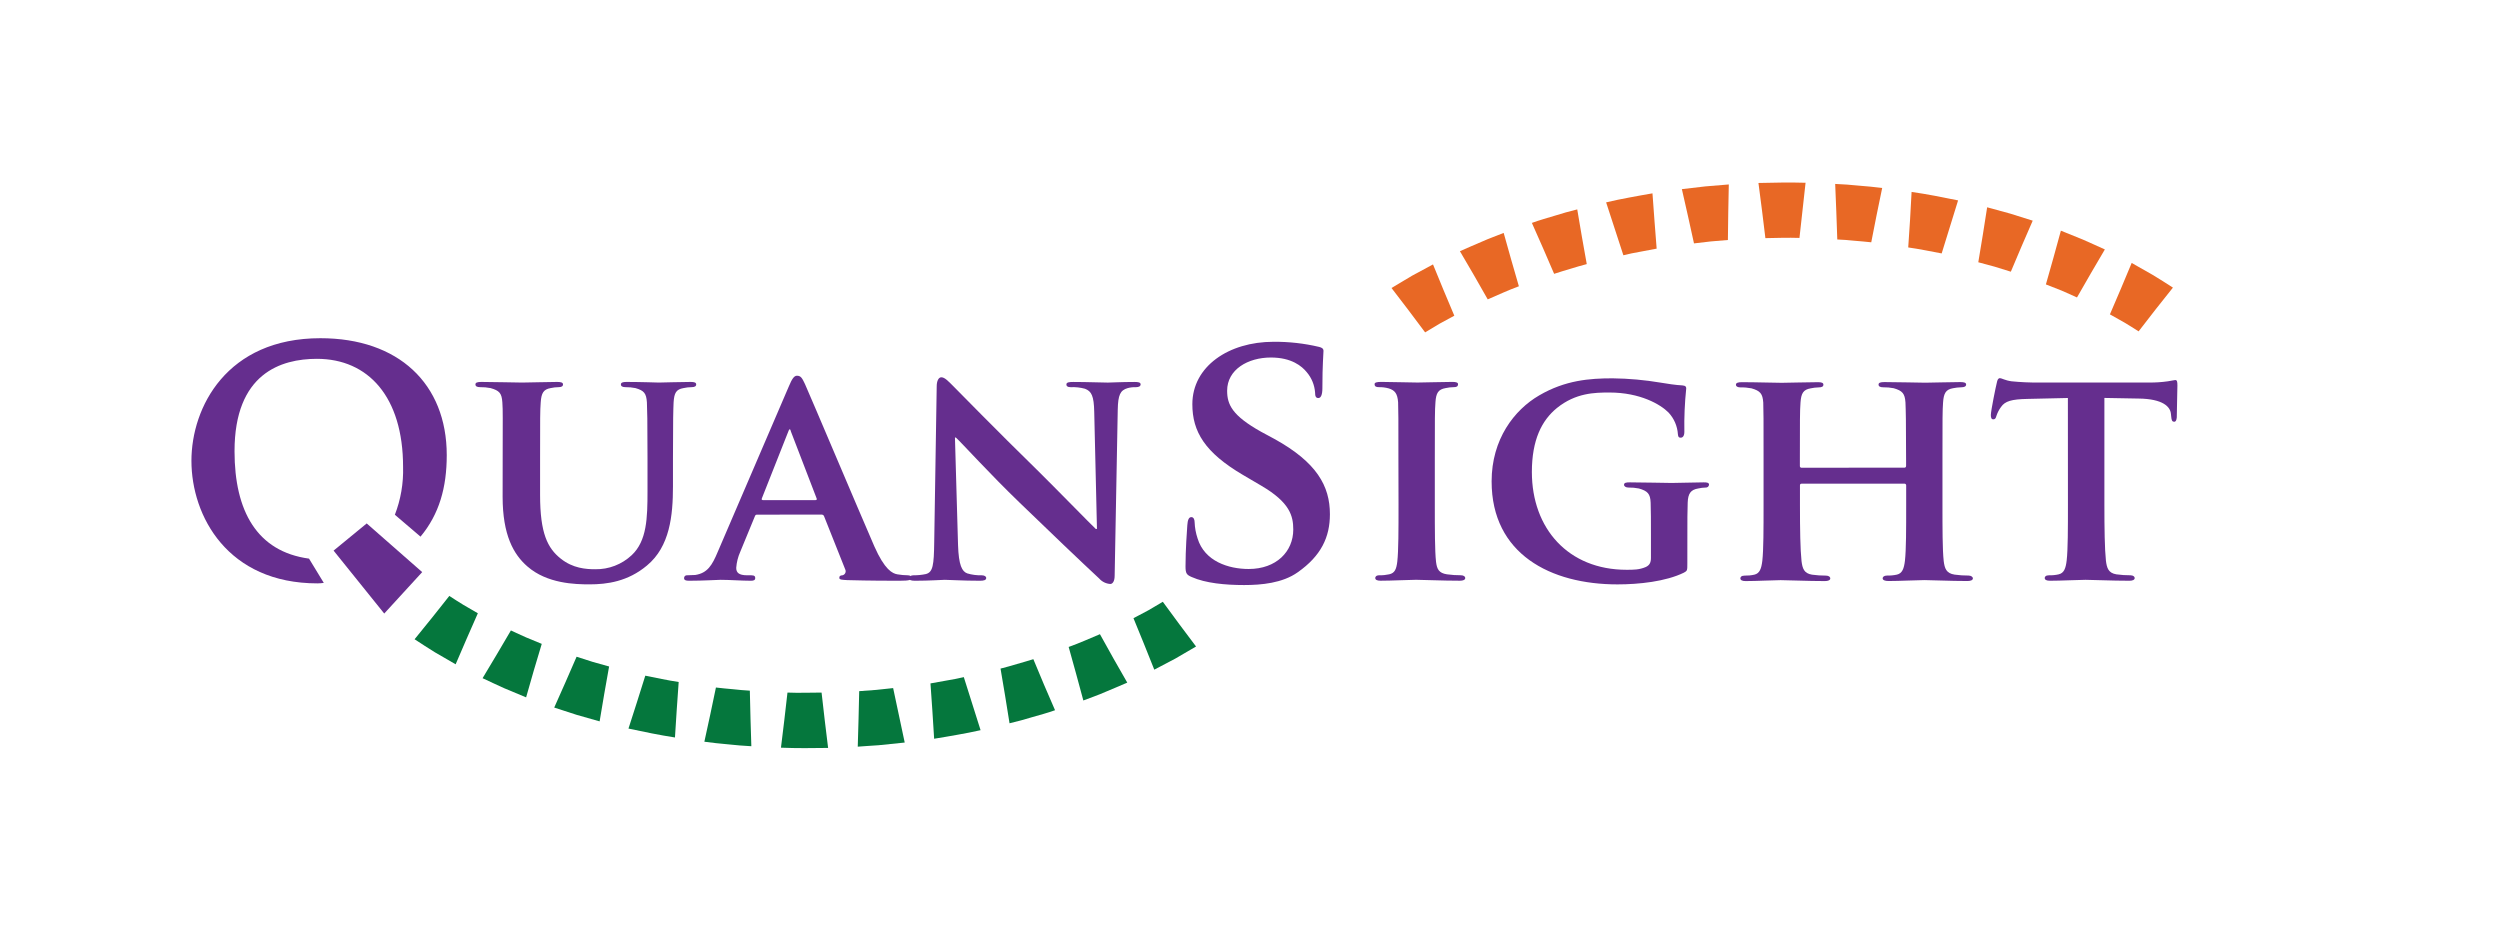
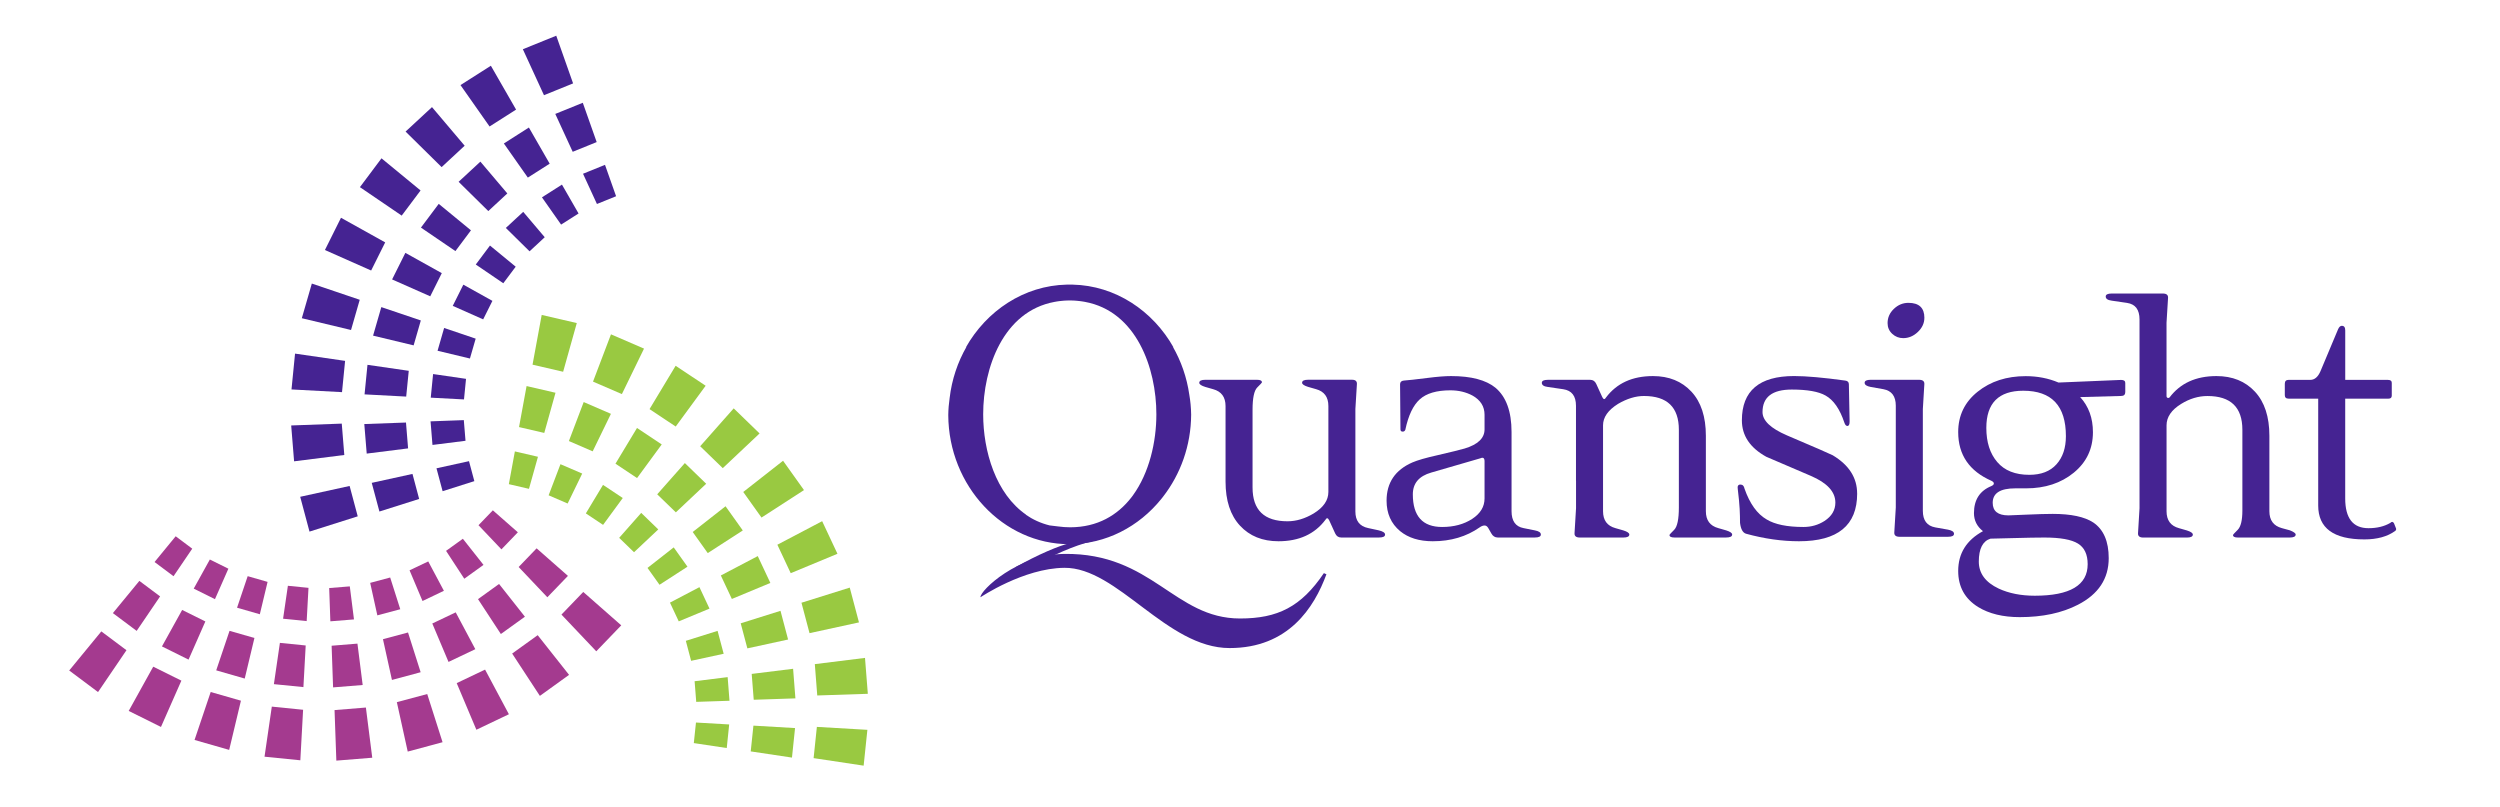
- <svg xmlns="http://www.w3.org/2000/svg" id="Layer_1" data-name="Layer 1" viewBox="0 0 914.16 346.02">
+ <svg xmlns="http://www.w3.org/2000/svg" id="Layer_1" viewBox="59.189 103.282 973.934 314.151">
  <defs>
-     <style>.cls-1{fill:#652e8e;}.cls-2{fill:#05773d;}.cls-3{fill:#e86825;}</style>
+     <style>.cls-1{fill:#452392;}.cls-2{fill:#a43a8f;}.cls-3{fill:#99c941;}</style>
  </defs>
-   <polygon class="cls-1" points="154.38 209.2 140.5 224.35 121.98 201.34 134.09 191.4 154.38 209.2" />
-   <path class="cls-1" d="M113,204.27C94,201.69,85.76,186.93,85.76,165c0-28.47,17-33.79,30.13-33.79,18.75,0,31.5,13.9,31.5,39.51a45,45,0,0,1-3,17.51l9.38,8c6.82-8.2,9.59-17.93,9.59-29.79,0-26.19-17.73-42.77-46.2-42.77C82.9,123.67,70,148.94,70,168.5c0,20.24,13.26,44.82,46.08,44.82a17.31,17.31,0,0,0,2.32-.18Z" />
-   <path class="cls-1" d="M183.81,167.48c0-14.59.11-17.31-.12-20.36-.22-3.4-1.13-4.3-4.3-5.21a18.3,18.3,0,0,0-3.84-.34c-1.13,0-1.7-.33-1.7-1s.68-.91,2.15-.91c5.32,0,12,.23,14.93.23,2.49,0,9.17-.23,12.79-.23,1.47,0,2.15.23,2.15.91s-.57,1-1.59,1a14.28,14.28,0,0,0-2.94.34c-2.6.46-3.39,1.81-3.62,5.21-.23,3-.23,5.77-.23,20.36V181c0,14,2.72,19.45,7.59,23.3,4.41,3.51,9.16,3.85,12.55,3.85A19,19,0,0,0,231,203c5.55-5.21,5.77-13.58,5.77-23.42V167.48c0-14.59-.11-17.31-.22-20.36-.23-3.28-1-4.3-4.19-5.21a17.54,17.54,0,0,0-3.62-.34c-1.13,0-1.7-.33-1.7-1s.68-.91,2-.91c5.09,0,11.76.23,11.88.23,1.13,0,7.8-.23,11.65-.23,1.36,0,2,.23,2,.91s-.57,1-1.7,1a14.2,14.2,0,0,0-2.94.34c-2.72.46-3.4,1.81-3.62,5.21-.12,3-.23,5.77-.23,20.36v10.3c0,10.74-1.13,22.06-9.5,29-7,5.88-14.6,6.9-21,6.9-5.21,0-15.5-.23-22.74-6.56-5.09-4.41-9.05-11.54-9.05-25.46Z" />
-   <path class="cls-1" d="M276.91,188.19c-.57,0-.68.11-.91.67l-5.31,12.9a17.47,17.47,0,0,0-1.48,5.88c0,1.7.91,2.72,4,2.72h1.48c1.24,0,1.47.45,1.47,1,0,.79-.57,1-1.59,1-3.28,0-7.92-.34-11.08-.34-1,0-6.34.34-11.54.34-1.25,0-1.81-.23-1.81-1a1,1,0,0,1,1.13-1c.9,0,2-.11,2.94-.11,4.52-.68,6.22-3.62,8.26-8.49l26-60.52c1.13-2.72,1.92-3.85,2.94-3.85,1.47,0,1.92.9,2.94,3.05,2.38,5.32,19,44.69,25.34,59.29,3.85,8.71,6.68,10,8.49,10.29a23.51,23.51,0,0,0,3.73.34c.91,0,1.36.34,1.36,1s-.57,1-4.3,1c-3.51,0-10.75,0-19.12-.23-1.81-.11-2.94-.11-2.94-.79s.22-.91,1.24-1a1.51,1.51,0,0,0,.91-2.15l-7.7-19.35a.93.93,0,0,0-1-.67Zm21.27-5.32c.45,0,.56-.23.45-.57l-9.39-24.43c-.11-.34-.23-.91-.45-.91s-.46.57-.57.91l-9.62,24.32c-.22.45,0,.68.34.68Z" />
-   <path class="cls-1" d="M350.32,199.27c.23,7.47,1.47,9.73,3.4,10.41a16.73,16.73,0,0,0,5.2.68c1.13,0,1.7.45,1.7,1,0,.79-.91,1-2.26,1-6.45,0-11.09-.34-12.9-.34-.91,0-5.66.34-10.75.34-1.36,0-2.26-.12-2.26-1,0-.57.68-1,1.58-1a20.48,20.48,0,0,0,4.53-.45c2.6-.68,2.94-3.28,3.05-11.66l.91-57c0-1.93.68-3.29,1.69-3.29,1.25,0,2.61,1.48,4.3,3.17,1.25,1.25,16.18,16.52,30.66,30.66,6.79,6.68,20,20.25,21.5,21.61h.45l-1-42.76c-.11-5.89-1-7.58-3.39-8.49a16.6,16.6,0,0,0-5.21-.57c-1.24,0-1.58-.45-1.58-1,0-.79,1-.91,2.49-.91,5.2,0,10.52.23,12.67.23,1.13,0,4.86-.23,9.73-.23,1.36,0,2.26.12,2.26.91,0,.56-.56,1-1.7,1a10.06,10.06,0,0,0-3.05.34c-2.72.8-3.51,2.49-3.62,7.92l-1.13,60.64c0,2.15-.79,3.06-1.59,3.06a5.92,5.92,0,0,1-4.07-2c-6.22-5.77-18.67-17.65-29.07-27.72C362,173.37,351.45,161.71,349.53,160h-.34Z" />
-   <path class="cls-1" d="M435.76,211c-1.86-.8-2.26-1.34-2.26-3.88,0-6.14.53-13.22.66-15.09s.54-2.94,1.47-2.94,1.2,1.07,1.2,1.88a21.07,21.07,0,0,0,1.07,5.87c2.54,8.42,11.35,11.22,18.7,11.22,10.15,0,16.3-6.41,16.3-14.42,0-4.95-1.21-9.89-11.63-16l-6.81-4C440.57,165.45,436,157.83,436,147.81c0-13.88,13.36-22.83,29.65-22.83a69.76,69.76,0,0,1,16.7,1.87c1.07.26,1.6.66,1.6,1.47,0,1.46-.4,4.67-.4,13.62,0,2.4-.54,3.61-1.47,3.61s-1.2-.67-1.2-2a12.88,12.88,0,0,0-3.07-7.48c-1.74-2.13-5.48-5.34-13.09-5.34-8.42,0-16,4.41-16,12.15,0,5.08,1.87,9.09,12.42,15L466,160.5c15.49,8.55,20.3,17.23,20.3,27.52,0,8.41-3.21,15.22-11.75,21.23-5.61,4-13.36,4.68-19.64,4.68C448.05,213.93,440.84,213.26,435.76,211Z" />
-   <path class="cls-1" d="M511.35,167.48c0-14.59,0-17.31-.11-20.36-.23-3.28-1.25-4.41-3.4-5.09a12.66,12.66,0,0,0-3.62-.46c-1,0-1.58-.22-1.58-1.13,0-.56.79-.79,2.38-.79,3.73,0,10.52.23,13.34.23,2.49,0,8.94-.23,12.79-.23,1.24,0,2,.23,2,.79,0,.91-.57,1.13-1.59,1.13a14.2,14.2,0,0,0-2.94.34c-2.72.46-3.51,1.81-3.73,5.21-.23,3-.23,5.77-.23,20.36v17c0,9.28,0,17,.45,21,.34,2.61,1,4.08,4,4.53a36.67,36.67,0,0,0,5.09.34c1.13,0,1.59.57,1.59,1,0,.68-.79,1-1.93,1-6.56,0-13.35-.34-16.06-.34-2.26,0-9,.34-13,.34-1.25,0-1.92-.34-1.92-1,0-.45.34-1,1.58-1A14.52,14.52,0,0,0,508,210c2-.45,2.6-1.81,2.94-4.64.45-4,.45-11.65.45-20.93Z" />
-   <path class="cls-1" d="M617,206c0,2.6,0,2.71-1.24,3.39-6.68,3.28-16.52,4.3-24.33,4.3-24.43,0-46-11.09-46-37.67,0-15.39,8.26-26.14,17.42-31.45,9.51-5.55,18.44-6.23,26.81-6.23a113.41,113.41,0,0,1,17.65,1.59c2,.34,5.55.9,7.92,1,1.13.11,1.36.45,1.36,1.13a130.16,130.16,0,0,0-.68,15.84c0,1.47-.56,2.15-1.36,2.15s-.9-.46-1-1.25a12.85,12.85,0,0,0-3.4-7.92c-2.94-3-10.41-7.35-21.61-7.35-5.43,0-12.33.11-19.23,5.66-5.54,4.52-9.16,11.65-9.16,23.41,0,20.71,13.35,35.75,34.62,35.75,2.6,0,4.64,0,7-1,1.47-.67,1.92-1.69,1.92-3.39v-8.82c0-4.75,0-8.37-.11-11.32-.11-3.28-1.13-4.3-4.3-5.2a17.68,17.68,0,0,0-3.85-.34c-.9,0-1.58-.45-1.58-1,0-.79.79-.9,2.15-.9,5.2,0,12.33.22,15.27.22,3.17,0,8.38-.22,11.66-.22,1.35,0,2,.11,2,.9a1.14,1.14,0,0,1-1.24,1,13.36,13.36,0,0,0-2.72.34c-2.71.45-3.73,1.81-3.84,5.2-.12,2.95-.12,6.79-.12,11.54Z" />
-   <path class="cls-1" d="M696.42,171c.23,0,.57-.11.57-.68v-2c0-14.59-.11-18.1-.23-21.15-.22-3.28-1.13-4.3-4.3-5.21a18.3,18.3,0,0,0-3.84-.34c-1.13,0-1.7-.33-1.7-1s.68-.91,2.15-.91c5.32,0,12.33.23,14.93.23,2.38,0,8.94-.23,12.79-.23,1.47,0,2.15.23,2.15.91s-.68,1-1.81,1a17.38,17.38,0,0,0-3,.34c-2.6.46-3.39,1.81-3.62,5.21-.22,3-.22,5.77-.22,20.36v17c0,8.83,0,16.41.45,20.59.34,2.72.91,4.53,4,5a35.54,35.54,0,0,0,5.09.34c1,0,1.59.57,1.59,1,0,.68-.8,1-2,1-6.45,0-13-.34-15.73-.34-2.26,0-9.27.34-13.12.34-1.36,0-2.15-.34-2.15-1,0-.45.45-1,1.58-1a14.79,14.79,0,0,0,3.62-.34c2-.45,2.61-2.26,2.95-5.09.45-4.07.45-11.43.45-20.25v-7.35a.6.6,0,0,0-.57-.57H658.86c-.34,0-.68.11-.68.57v7.35c0,8.82.12,16.18.57,20.36.34,2.72.9,4.53,3.85,5a36.56,36.56,0,0,0,5.09.34c1.13,0,1.58.57,1.58,1,0,.68-.79,1-2,1-6.44,0-13.34-.34-16.17-.34-2.27,0-8.83.34-12.79.34-1.24,0-1.92-.34-1.92-1,0-.45.34-1,1.58-1a14.46,14.46,0,0,0,3.51-.34c2-.45,2.6-2.26,2.94-5.09.45-4.07.45-11.65.45-20.48v-17c0-14.59,0-17.31-.11-20.36-.22-3.28-1.13-4.3-4.3-5.21a18.75,18.75,0,0,0-4-.34c-1,0-1.69-.33-1.69-1s.79-.91,2.14-.91c5.32,0,11.88.23,14.6.23,2.38,0,9.28-.23,13.24-.23,1.35,0,2,.23,2,.91s-.56,1-1.81,1a15.12,15.12,0,0,0-2.83.34c-2.71.46-3.5,1.81-3.73,5.21-.23,3-.23,6.56-.23,21.15v2a.6.6,0,0,0,.68.68Z" />
-   <path class="cls-1" d="M756.15,145.53l-14.82.34c-5.77.12-8.15.8-9.62,2.94a11.36,11.36,0,0,0-1.7,3.29c-.22.79-.45,1.24-1.13,1.24s-.9-.57-.9-1.58c0-1.59,1.92-10.86,2.15-11.66.22-1.24.56-1.81,1.13-1.81.79,0,1.81.8,4.3,1.14a93.16,93.16,0,0,0,10,.45H785.9a45,45,0,0,0,6.79-.45c1.58-.23,2.37-.46,2.71-.46.68,0,.8.57.8,2,0,2-.23,9.16-.23,11.65-.11,1-.34,1.59-.91,1.59-.79,0-1-.46-1.13-1.93l-.11-1c-.23-2.49-2.83-5.43-11.77-5.54l-12.55-.23v38.92c0,8.83.11,16.41.56,20.59.34,2.72.91,4.53,3.85,5a36.67,36.67,0,0,0,5.09.34c1.13,0,1.58.57,1.58,1,0,.68-.79,1-1.92,1-6.56,0-13.24-.34-16.06-.34-2.27,0-9.06.34-13,.34-1.24,0-1.92-.34-1.92-1,0-.45.34-1,1.59-1a13.77,13.77,0,0,0,3.5-.34c2-.45,2.61-2.26,2.94-5.09.46-4.07.46-11.65.46-20.48Z" />
-   <g id="bottom">
-     <path class="cls-2" d="M166.61,242.91,159,238.5c-2.51-1.51-4.93-3.17-7.4-4.75q6.44-7.86,12.7-15.84c1.72,1.09,3.39,2.24,5.15,3.27l5.28,3.07C172,230.43,169.26,236.68,166.61,242.91Z" />
-     <path class="cls-2" d="M192.38,255l-8-3.34c-2.66-1.18-5.28-2.45-7.92-3.67q5.25-8.7,10.36-17.46c1.87.85,3.71,1.75,5.59,2.56l5.69,2.35Q195.14,245.15,192.38,255Z" />
-     <path class="cls-2" d="M219.26,263.78l-8.34-2.37-8.26-2.68q4.16-9.27,8.18-18.59l5.89,1.89c2,.59,4,1.12,6,1.68Q220.91,253.73,219.26,263.78Z" />
-     <path class="cls-2" d="M246.81,269.67c-5.69-.88-11.34-2.05-17-3.26q3.13-9.63,6.15-19.34c4.07.79,8.11,1.71,12.21,2.31Q247.43,259.52,246.81,269.67Z" />
-     <path class="cls-2" d="M274.74,272.87c-1.44-.1-2.87-.17-4.3-.29l-4.3-.41c-2.86-.28-5.73-.53-8.58-.95q2.19-9.9,4.23-19.82c2.06.28,4.13.41,6.2.62s4.13.44,6.2.53Q274.4,262.71,274.74,272.87Z" />
-     <path class="cls-2" d="M302.81,273.49c-5.75.08-11.49.15-17.24-.09q1.26-10.06,2.38-20.15c4.15.18,8.31,0,12.47,0Q301.55,263.42,302.81,273.49Z" />
-     <path class="cls-2" d="M330.82,271.52l-8.57.89-8.6.62q.32-10.15.53-20.3l6.22-.46,6.19-.66Q328.65,261.57,330.82,271.52Z" />
-     <path class="cls-2" d="M358.56,267c-2.82.6-5.63,1.22-8.47,1.68s-5.66,1.05-8.51,1.45c-.4-6.75-.85-13.48-1.34-20.23l6.13-1.1,3.06-.55,3-.65Q355.45,257.26,358.56,267Z" />
-     <path class="cls-2" d="M385.79,259.7c-2.73,1-5.52,1.7-8.29,2.52l-4.16,1.2-4.19,1.06q-1.57-10-3.29-20c2-.48,4-1.09,6-1.67s4-1.14,6-1.77Q381.7,250.39,385.79,259.7Z" />
-     <path class="cls-2" d="M412.2,249.61c-2.65,1.17-5.34,2.27-8,3.4l-2,.84-2,.77-4.06,1.52q-2.62-9.81-5.37-19.57c3.89-1.39,7.64-3.07,11.44-4.67C405.46,237.83,408.82,243.76,412.2,249.61Z" />
-     <path class="cls-2" d="M437.35,236.4l-7.55,4.41-7.72,4.06q-3.74-9.45-7.61-18.82l5.44-2.88,5.29-3.12Q431.19,228.27,437.35,236.4Z" />
-   </g>
-   <g id="top">
-     <path class="cls-3" d="M779.48,96.15l7.63,4.34c2.52,1.48,5,3.12,7.45,4.68q-6.36,7.92-12.55,16c-1.73-1.07-3.41-2.21-5.17-3.22l-5.32-3C774.23,108.68,776.89,102.41,779.48,96.15Z" />
-     <path class="cls-3" d="M753.59,84.35l8.08,3.27c2.67,1.15,5.31,2.4,8,3.59q-5.18,8.75-10.19,17.56c-1.88-.83-3.73-1.71-5.62-2.51L748.11,104Q750.93,94.19,753.59,84.35Z" />
-     <path class="cls-3" d="M726.63,75.8,735,78.09l8.29,2.6q-4.08,9.3-8,18.66l-5.9-1.83c-2-.57-4-1.08-6-1.62Q725.09,85.86,726.63,75.8Z" />
-     <path class="cls-3" d="M699,70.18c5.7.82,11.36,1.94,17,3.1q-3,9.66-6,19.39c-4.08-.75-8.12-1.62-12.23-2.19Q698.5,80.34,699,70.18Z" />
-     <path class="cls-3" d="M671.06,67.26c1.44.08,2.87.13,4.31.24l4.3.38c2.86.24,5.73.47,8.58.85q-2.09,9.93-4,19.87c-2.06-.26-4.14-.37-6.2-.57s-4.14-.4-6.22-.46Q671.5,77.41,671.06,67.26Z" />
-     <path class="cls-3" d="M643,66.91c5.74-.13,11.49-.26,17.23-.08Q659.08,76.91,658,87c-4.15-.14-8.31,0-12.46.08Q644.35,77,643,66.91Z" />
-     <path class="cls-3" d="M615,69.16l8.57-1,8.59-.71q-.23,10.16-.33,20.31l-6.21.52-6.19.72Q617.28,79.08,615,69.16Z" />
-     <path class="cls-3" d="M587.3,74c2.81-.63,5.62-1.29,8.45-1.77s5.66-1.1,8.5-1.53c.47,6.75,1,13.46,1.53,20.22l-6.11,1.15-3.06.58-3,.69Q590.5,83.65,587.3,74Z" />
-     <path class="cls-3" d="M560.15,81.51c2.72-1,5.5-1.76,8.26-2.6l4.14-1.24,4.19-1.1q1.66,10,3.48,20c-2,.5-4,1.13-6,1.73s-4,1.18-5.93,1.83Q564.31,90.79,560.15,81.51Z" />
-     <path class="cls-3" d="M533.84,91.86c2.64-1.2,5.31-2.32,8-3.48l2-.86,2-.79,4-1.56q2.71,9.78,5.56,19.51c-3.87,1.43-7.61,3.15-11.39,4.79C540.69,103.57,537.28,97.68,533.84,91.86Z" />
-     <path class="cls-3" d="M508.82,105.31l7.5-4.48L524,96.69q3.82,9.42,7.79,18.75l-5.41,2.94-5.26,3.16Q515.06,113.38,508.82,105.31Z" />
+   <path class="cls-1" d="M511.67,297.57c.21-.26,.43-.53,.63-.8,6.76-8.71,10.87-19.86,10.93-31.96-.04-2.75-.29-5.32-.72-7.74-.96-6.79-3.21-13.14-6.45-18.78,.12,.14,.24,.29,.36,.43-8.1-14.41-22.71-24.19-39.39-24.56-.08,0-.16,0-.24,0-.25,0-.5-.01-.75-.01-.04,0-.09,0-.13,0-.04,0-.09,0-.13,0-.25,0-.5,0-.75,.01-.08,0-.16,0-.24,0-16.67,.37-31.28,10.16-39.39,24.56,.12-.15,.24-.29,.36-.43-3.46,5.99-5.77,12.8-6.62,20.08-.31,2.09-.5,4.3-.53,6.63,.14,27.62,21.33,50.28,47.17,50.28,14.27,0,27.13-6.86,35.8-17.6,.03-.03,.05-.07,.08-.1Zm-40.94-76.81c.22-.03,.44-.07,.66-.1,.23-.03,.47-.06,.7-.09,.39-.05,.79-.08,1.19-.12,.2-.02,.4-.03,.6-.05,.25-.02,.5-.03,.76-.04,.27-.01,.53-.02,.8-.02,.16,0,.33,0,.49,0,.16,0,.33,0,.49,0,.27,0,.53,.01,.8,.02,.25,.01,.51,.02,.76,.04,.2,.01,.4,.03,.6,.05,.4,.03,.8,.07,1.19,.12,.23,.03,.47,.06,.7,.09,.22,.03,.44,.06,.66,.1,.25,.04,.5,.09,.75,.13,20.01,3.7,27.8,25.76,27.8,43.8,0,10.71-2.74,22.75-9.13,31.57,0,0-.01,.02-.02,.03-.19,.26-.38,.51-.58,.77-5.39,6.93-13.18,11.63-23.86,11.64-1.59,0-3.18-.12-4.75-.34-1.09-.1-2.17-.23-3.24-.39-3.5-.86-6.6-2.31-9.33-4.2,.08,.03,.16,.06,.24,.08-11.93-8.2-16.8-24.88-16.8-39.16,0-18.05,7.79-40.1,27.8-43.8,.25-.05,.5-.09,.75-.13Z" />
+   <path class="cls-1" d="M598.78,311.51c0,.78-.78,1.17-2.34,1.17h-14.77c-1.07,0-1.85-.54-2.34-1.61l-2.34-5.12c-.49-.97-.98-1.02-1.46-.15-4.19,5.56-10.29,8.34-18.28,8.34-6.24,0-11.24-2.02-14.99-6.07-3.75-4.04-5.63-9.77-5.63-17.19v-29.4c0-3.51-1.61-5.7-4.83-6.58l-3.07-.88c-1.56-.49-2.34-1.02-2.34-1.61,0-.78,.78-1.17,2.34-1.17h20.18c1.27,0,1.9,.34,1.9,1.02,0,.1-.61,.76-1.83,1.97-1.22,1.22-1.83,4.12-1.83,8.7v30.27c0,8.78,4.53,13.16,13.6,13.16,3.41,0,6.82-1.02,10.24-3.07,3.8-2.34,5.7-5.12,5.7-8.34v-33.49c0-3.51-1.61-5.7-4.83-6.58l-3.07-.88c-1.56-.49-2.34-1.02-2.34-1.61,0-.78,.78-1.17,2.34-1.17h17.11c1.36,0,2,.59,1.9,1.76l-.59,9.65v39.93c0,3.61,1.66,5.75,4.97,6.44l4.09,.88c1.66,.39,2.49,.93,2.49,1.61Z" />
+   <path class="cls-1" d="M659.47,311.51c0,.78-.78,1.17-2.34,1.17h-14.48c-1.07,0-1.9-.54-2.49-1.61l-1.17-2.05c-.39-.68-.88-1.02-1.46-1.02s-1.22,.24-1.9,.73c-5.17,3.61-11.26,5.41-18.28,5.41-5.27,0-9.51-1.32-12.72-3.95-3.51-2.92-5.27-6.87-5.27-11.85,0-7.02,3.36-11.99,10.09-14.92,2.05-.88,5.27-1.8,9.65-2.78,5.46-1.27,9.02-2.14,10.68-2.63,5.17-1.56,7.75-4.04,7.75-7.46v-5.7c0-3.22-1.56-5.7-4.68-7.46-2.54-1.36-5.41-2.05-8.63-2.05-5.36,0-9.34,1.17-11.92,3.51-2.59,2.34-4.46,6.29-5.63,11.85-.2,.49-.54,.73-1.02,.73-.58,0-.88-.29-.88-.88l-.15-17.55c0-.88,.49-1.36,1.46-1.46,1.56-.1,4.63-.44,9.21-1.02,3.8-.49,6.87-.73,9.21-.73,7.8,0,13.55,1.51,17.26,4.53,4.19,3.51,6.29,9.26,6.29,17.26v30.86c0,3.8,1.56,6,4.68,6.58l4.39,.88c1.56,.29,2.34,.83,2.34,1.61Zm-21.94-14.04v-14.48c0-1.27-.54-1.66-1.61-1.17l-19.16,5.56c-4.78,1.37-7.17,4.19-7.17,8.48,0,8.48,3.8,12.72,11.41,12.72,4.58,0,8.48-1.05,11.7-3.14,3.22-2.1,4.83-4.75,4.83-7.97Z" />
+   <path class="cls-1" d="M782.69,295.57c0,12.38-7.56,18.57-22.67,18.57-6.63,0-13.51-.98-20.62-2.93-1.27-.39-2.05-1.8-2.34-4.24,0-1.76-.05-3.58-.15-5.48-.1-1.9-.34-4.46-.73-7.68-.2-1.17,.15-1.76,1.02-1.76s1.41,.54,1.61,1.61c2.05,5.85,4.92,9.85,8.63,11.99,3.22,1.95,7.99,2.93,14.33,2.93,3.02,0,5.75-.78,8.19-2.34,2.83-1.85,4.24-4.24,4.24-7.17,0-4.19-3.17-7.65-9.51-10.38-5.75-2.44-11.55-4.92-17.4-7.46-6.34-3.51-9.51-8.24-9.51-14.19,0-11.5,6.78-17.26,20.33-17.26,4.78,0,11.41,.59,19.89,1.76,.97,.1,1.46,.59,1.46,1.46l.29,14.48c0,1.17-.29,1.75-.88,1.75-.49,0-.88-.44-1.17-1.32-1.76-5.27-4.19-8.78-7.31-10.53-2.73-1.56-7.12-2.34-13.16-2.34-7.61,0-11.41,2.93-11.41,8.78,0,3.32,3.17,6.34,9.51,9.07,11.21,4.78,17.16,7.36,17.84,7.75,6.34,3.8,9.51,8.77,9.51,14.92Z" />
+   <path class="cls-1" d="M818.08,309.62l-4.97-.88c-3.22-.59-4.83-2.73-4.83-6.44v-16.02h0s0-23.63,0-23.63l.58-9.65c.1-1.17-.58-1.76-2.05-1.76h-18.87c-1.56,0-2.34,.39-2.34,1.17s.78,1.32,2.34,1.61l4.97,.88c3.22,.59,4.83,2.73,4.83,6.44v14.6h0s0,25.05,0,25.05l-.58,9.65c-.1,1.17,.58,1.76,2.05,1.76h18.87c1.56,0,2.34-.39,2.34-1.17s-.78-1.32-2.34-1.61Z" />
+   <path class="cls-1" d="M731.65,309.9l-3.07-.88c-3.22-.88-4.83-3.07-4.83-6.58v-29.4c0-7.41-1.88-13.14-5.63-17.18-3.76-4.04-8.75-6.07-14.99-6.07-8,0-14.09,2.78-18.28,8.34-.49,.88-.98,.83-1.46-.15l-2.34-5.12c-.49-1.07-1.27-1.61-2.34-1.61h-16.53c-1.56,0-2.34,.39-2.34,1.17,0,.88,.78,1.42,2.34,1.61l6,.88c3.31,.49,4.97,2.63,4.97,6.44v29.16s.01,.04,.02,.05v10.72l-.58,9.65c-.1,1.17,.58,1.76,2.05,1.76h16.95c1.56,0,2.34-.39,2.34-1.17,0-.59-.78-1.12-2.34-1.61l-3.07-.88c-3.22-.88-4.83-3.07-4.83-6.58v-33.49c0-3.12,1.95-5.9,5.85-8.34,3.51-2.05,6.87-3.07,10.09-3.07,9.07,0,13.6,4.39,13.6,13.16v30.28c0,4.58-.61,7.48-1.83,8.7-1.22,1.22-1.83,1.88-1.83,1.97,0,.68,.63,1.02,1.9,1.02h20.18c1.56,0,2.34-.39,2.34-1.17,0-.59-.78-1.12-2.34-1.61Z" />
+   <path class="cls-1" d="M808.87,227.12c0,2.05-.85,3.88-2.53,5.48-1.69,1.61-3.59,2.41-5.72,2.41-1.64,0-3.06-.56-4.27-1.68-1.21-1.12-1.81-2.51-1.81-4.17,0-2.14,.82-4,2.46-5.56,1.64-1.56,3.52-2.34,5.65-2.34,4.15,0,6.23,1.95,6.23,5.85Z" />
+   <path class="cls-1" d="M887.12,256.08c0,.98-.54,1.46-1.61,1.46l-15.94,.44c3.31,3.62,4.97,8.17,4.97,13.66,0,6.46-2.49,11.72-7.46,15.79-4.97,4.06-11.17,6.1-18.57,6.1h-4.24c-5.85,0-8.78,1.88-8.78,5.63,0,3.27,2.05,4.9,6.14,4.9,.58,0,2.97-.1,7.17-.29,4.19-.19,7.55-.29,10.09-.29,7.12,0,12.38,1.12,15.8,3.36,4,2.73,6,7.36,6,13.89,0,7.99-4,14.04-11.99,18.14-6.24,3.22-13.8,4.83-22.67,4.83-6.53,0-11.94-1.32-16.23-3.95-5.17-3.22-7.75-7.9-7.75-14.04,0-6.83,3.22-11.99,9.65-15.5-2.34-1.85-3.51-4.19-3.51-7.02,0-5.17,2.24-8.68,6.73-10.53,.68-.29,1.02-.63,1.02-1.02s-.3-.73-.89-1.02c-8.67-3.8-13-10.14-13-19.01,0-6.44,2.52-11.68,7.57-15.72,5.04-4.04,11.29-6.07,18.73-6.07,4.6,0,8.86,.83,12.78,2.49l24.39-1.02c1.08,0,1.62,.39,1.62,1.17v3.66Zm-14.63,66.99c0-3.8-1.27-6.49-3.8-8.04-2.54-1.56-6.87-2.34-13.02-2.34-2.83,0-6.9,.07-12.21,.22-5.32,.15-8.26,.22-8.85,.22-3.02,.97-4.53,3.95-4.53,8.92,0,4.58,2.58,8.09,7.75,10.53,4,1.85,8.68,2.78,14.04,2.78,13.75,0,20.62-4.1,20.62-12.28Zm-8.48-49.87c0-11.8-5.53-17.7-16.6-17.7-9.6,0-14.4,4.83-14.4,14.48,0,5.56,1.42,10,4.26,13.31,2.84,3.32,7,4.97,12.49,4.97,4.6,0,8.13-1.36,10.58-4.1,2.45-2.73,3.67-6.38,3.67-10.97Z" />
+   <path class="cls-1" d="M951.33,309.9l-3.22-.88c-3.22-.88-4.83-3.07-4.83-6.58v-29.4c0-7.41-1.88-13.14-5.63-17.18-3.75-4.04-8.75-6.07-14.99-6.07-8,0-14.09,2.78-18.28,8.34-.2,.2-.44,.24-.73,.15-.29-.1-.44-.34-.44-.73v-28.52l.59-9.65c.1-1.17-.59-1.75-2.05-1.75h-19.89c-1.56,0-2.34,.39-2.34,1.17,0,.88,.78,1.41,2.34,1.61l6,.88c3.22,.49,4.83,2.63,4.83,6.44v67.74h0v5.82l-.58,9.65c-.1,1.17,.58,1.76,2.05,1.76h16.96c1.56,0,2.34-.39,2.34-1.17,0-.59-.78-1.12-2.34-1.61l-3.07-.88c-3.22-.88-4.83-3.07-4.83-6.58v-33.49c0-3.22,1.9-6,5.7-8.34,3.31-2.05,6.73-3.07,10.24-3.07,9.07,0,13.6,4.39,13.6,13.16v31.45c0,3.8-.61,6.31-1.83,7.53-1.22,1.22-1.83,1.88-1.83,1.97,0,.68,.63,1.02,1.9,1.02h20.18c1.56,0,2.34-.39,2.34-1.17,0-.49-.73-1.02-2.19-1.61Z" />
+   <path class="cls-1" d="M992.57,308.98c.19,.48,.1,.86-.29,1.15-3.02,2.19-7.02,3.29-11.99,3.29-11.99,0-17.99-4.4-17.99-13.2v-41.64h-11.55c-.98,0-1.46-.46-1.46-1.37v-4.42c0-1.02,.49-1.52,1.46-1.52h8.48c1.66,0,2.97-1.12,3.95-3.36l6.87-16.38c.39-.88,.88-1.32,1.46-1.32,.88,0,1.32,.59,1.32,1.76v19.31h16.67c.97,0,1.46,.39,1.46,1.17v4.97c0,.78-.44,1.17-1.32,1.17h-16.82v38.86c0,7.73,3.02,11.6,9.07,11.6,3.31,0,6.14-.68,8.48-2.05,.59-.59,1.07-.54,1.46,.14l.73,1.86Z" />
+   <path class="cls-1" d="M476.04,314.87c-4.03,.87-12.77,4.56-21.37,9.46h5.9c8.58-4.69,17.15-8.58,24.05-10.18,.96-.22,1.95-.5,2.78-.8l-11.36,1.51Z" />
+   <path class="cls-1" d="M441.15,335.96s16.77-11.32,32.67-11.47c20.7-.22,39.84,31.26,64.38,31.26,22.91,0,32.95-15.75,37.73-28.74l-.99-.45c-8.9,13.18-18.04,17.67-32.68,17.67-25.61,0-34.2-25.54-68.39-25.16-18.13,.18-32.89,14.25-32.72,16.88" />
+   <g>
+     <g>
+       <polygon class="cls-1" points="185.77 200.68 192.03 188.12 209.25 197.71 203.78 208.67 185.77 200.68" />
+       <polygon class="cls-1" points="199.4 176.19 207.81 164.96 223.03 177.48 215.68 187.28 199.4 176.19" />
+       <polygon class="cls-1" points="217.19 154.54 227.48 145.01 240.21 160.05 231.23 168.38 217.19 154.54" />
+       <polygon class="cls-1" points="238.58 136.43 250.42 128.89 260.24 145.98 249.91 152.56 238.58 136.43" />
+       <polygon class="cls-1" points="275.51 147.66 286.23 143.32 291.64 158.63 282.3 162.42 275.51 147.66" />
+       <polygon class="cls-1" points="255.48 159.18 265.23 152.96 273.33 167.05 264.82 172.47 255.48 159.18" />
+       <polygon class="cls-1" points="207 302.56 204.01 291.39 219.88 287.91 222.48 297.66 207 302.56" />
+       <polygon class="cls-1" points="202.05 279.99 201.11 268.48 217.35 267.89 218.17 277.96 202.05 279.99" />
+       <polygon class="cls-1" points="201.21 256.92 202.35 245.41 218.43 247.74 217.43 257.78 201.21 256.92" />
+       <polygon class="cls-1" points="204.53 234.04 207.74 222.92 223.13 228.12 220.33 237.83 204.53 234.04" />
+       <polygon class="cls-1" points="211.94 212.14 217.11 201.79 231.3 209.69 226.8 218.72 211.94 212.14" />
+       <polygon class="cls-1" points="286.32 170.97 294.88 167.5 299.2 179.73 291.74 182.75 286.32 170.97" />
+       <polygon class="cls-1" points="237.85 174.11 246.33 166.25 256.83 178.64 249.42 185.51 237.85 174.11" />
+       <polygon class="cls-1" points="271.11 140.37 262.88 122.46 275.89 117.19 282.45 135.77 271.11 140.37" />
+       <polygon class="cls-1" points="270.32 180.16 278.11 175.2 284.58 186.45 277.78 190.78 270.32 180.16" />
+       <polygon class="cls-1" points="256.25 192.08 263.02 185.81 271.4 195.7 265.49 201.19 256.25 192.08" />
+       <polygon class="cls-1" points="223.18 191.95 230.11 182.7 242.66 193.01 236.61 201.1 223.18 191.95" />
+       <polygon class="cls-1" points="244.54 206.33 250.07 198.94 260.09 207.18 255.26 213.63 244.54 206.33" />
+       <polygon class="cls-1" points="235.57 222.44 239.69 214.18 251.02 220.49 247.42 227.7 235.57 222.44" />
+       <polygon class="cls-1" points="229.65 239.93 232.21 231.05 244.5 235.21 242.26 242.95 229.65 239.93" />
+       <polygon class="cls-1" points="227 258.2 227.91 249 240.74 250.87 239.95 258.89 227 258.2" />
+       <polygon class="cls-1" points="227.67 276.62 226.92 267.43 239.88 266.95 240.54 275 227.67 276.62" />
+       <polygon class="cls-1" points="229.23 285.72 241.9 282.94 243.98 290.72 231.62 294.64 229.23 285.72" />
+       <polygon class="cls-1" points="179.76 310.38 176.14 296.82 195.39 292.6 198.55 304.43 179.76 310.38" />
+       <polygon class="cls-1" points="173.76 283 172.63 269.03 192.33 268.31 193.32 280.53 173.76 283" />
+       <polygon class="cls-1" points="172.75 255 174.13 241.04 193.63 243.87 192.43 256.05 172.75 255" />
+       <polygon class="cls-1" points="176.77 227.25 180.67 213.75 199.33 220.07 195.94 231.84 176.77 227.25" />
+     </g>
+     <g>
+       <polygon class="cls-3" points="364.25 282.78 372.4 294.21 355.85 304.91 348.74 294.94 364.25 282.78" />
+       <polygon class="cls-3" points="379.48 306.32 385.44 319.02 367.23 326.58 362.03 315.49 379.48 306.32" />
+       <polygon class="cls-3" points="390.23 332.2 393.82 345.75 374.56 349.94 371.42 338.09 390.23 332.2" />
+       <polygon class="cls-3" points="396.17 359.58 397.27 373.57 377.57 374.22 376.62 362.01 396.17 359.58" />
+       <polygon class="cls-3" points="368.92 386.92 367.72 398.42 351.65 396.01 352.7 385.97 368.92 386.92" />
+       <polygon class="cls-3" points="368.16 363.82 369.06 375.35 352.82 375.89 352.03 365.82 368.16 363.82" />
+       <polygon class="cls-3" points="264.33 253.68 275.6 256.29 271.22 271.94 261.39 269.66 264.33 253.68" />
+       <polygon class="cls-3" points="286.58 259.91 297.19 264.5 290.08 279.11 280.81 275.1 286.58 259.91" />
+       <polygon class="cls-3" points="307.35 270.01 316.98 276.42 307.37 289.52 298.96 283.93 307.35 270.01" />
+       <polygon class="cls-3" points="325.99 283.68 334.3 291.74 322.48 302.88 315.22 295.85 325.99 283.68" />
+       <polygon class="cls-3" points="341.84 300.51 348.56 309.93 334.91 318.75 329.05 310.53 341.84 300.51" />
+       <polygon class="cls-3" points="343.26 385.51 342.31 394.7 329.48 392.77 330.32 384.76 343.26 385.51" />
+       <polygon class="cls-3" points="363.25 341.24 366.21 352.42 350.34 355.87 347.75 346.11 363.25 341.24" />
+       <polygon class="cls-3" points="377.42 386.46 397.1 387.6 395.64 401.56 376.15 398.63 377.42 386.46" />
+       <polygon class="cls-3" points="342.66 367.07 343.38 376.28 330.42 376.71 329.79 368.67 342.66 367.07" />
+       <polygon class="cls-3" points="338.74 349.05 341.11 357.97 328.43 360.72 326.37 352.93 338.74 349.05" />
+       <polygon class="cls-3" points="354.39 319.92 359.3 330.38 344.3 336.62 340.01 327.47 354.39 319.92" />
+       <polygon class="cls-3" points="331.67 332.02 335.59 340.38 323.61 345.35 320.19 338.05 331.67 332.02" />
+       <polygon class="cls-3" points="321.65 316.53 327.01 324.05 316.12 331.09 311.44 324.53 321.65 316.53" />
+       <polygon class="cls-3" points="308.99 303.09 315.63 309.53 306.19 318.42 300.4 312.81 308.99 303.09" />
+       <polygon class="cls-3" points="294.11 292.18 301.8 297.3 294.13 307.76 287.42 303.29 294.11 292.18" />
+       <polygon class="cls-3" points="277.53 284.12 286 287.77 280.33 299.44 272.92 296.24 277.53 284.12" />
+       <polygon class="cls-3" points="268.76 281.23 265.26 293.72 257.42 291.9 259.77 279.14 268.76 281.23" />
+       <polygon class="cls-3" points="270.22 225.97 283.89 229.14 278.57 248.11 266.65 245.35 270.22 225.97" />
+       <polygon class="cls-3" points="297.21 233.53 310.08 239.09 301.46 256.81 290.21 251.95 297.21 233.53" />
+       <polygon class="cls-3" points="322.4 245.78 334.09 253.56 322.43 269.45 312.23 262.66 322.4 245.78" />
+       <polygon class="cls-3" points="345.02 262.37 355.1 272.14 340.76 285.66 331.96 277.13 345.02 262.37" />
+     </g>
+     <g>
+       <polygon class="cls-2" points="204.21 398.47 190.22 399.6 189.52 379.91 201.73 378.92 204.21 398.47" />
+       <polygon class="cls-2" points="176.19 399.47 162.24 398.07 165.08 378.56 177.27 379.79 176.19 399.47" />
+       <polygon class="cls-2" points="148.47 395.42 134.98 391.55 141.27 372.87 153.05 376.25 148.47 395.42" />
+       <polygon class="cls-2" points="121.9 386.48 109.33 380.24 118.88 363 129.85 368.44 121.9 386.48" />
+       <polygon class="cls-2" points="112.43 349.06 103.16 342.13 113.48 329.58 121.56 335.62 112.43 349.06" />
+       <polygon class="cls-2" points="132.64 360.25 122.28 355.11 130.15 340.9 139.19 345.38 132.64 360.25" />
+       <polygon class="cls-2" points="280.44 327.63 272.42 335.96 261.24 324.17 268.24 316.9 280.44 327.63" />
+       <polygon class="cls-2" points="263.68 343.53 254.31 350.28 245.41 336.69 253.61 330.78 263.68 343.53" />
+       <polygon class="cls-2" points="244.36 356.18 233.92 361.15 227.6 346.18 236.72 341.84 244.36 356.18" />
+       <polygon class="cls-2" points="223.06 365.16 211.88 368.17 208.38 352.3 218.14 349.68 223.06 365.16" />
+       <polygon class="cls-2" points="200.48 370.14 188.95 371.07 188.38 354.84 198.44 354.02 200.48 370.14" />
+       <polygon class="cls-2" points="126.79 327.76 119.4 322.23 127.63 312.2 134.08 317.03 126.79 327.76" />
+       <polygon class="cls-2" points="154.53 367.63 143.42 364.43 148.61 349.04 158.31 351.82 154.53 367.63" />
+       <polygon class="cls-2" points="108.46 356.59 97.38 372.89 86.15 364.49 98.66 349.26 108.46 356.59" />
+       <polygon class="cls-2" points="142.93 336.7 134.66 332.59 140.94 321.25 148.16 324.83 142.93 336.7" />
+       <polygon class="cls-2" points="160.41 342.58 151.54 340.03 155.68 327.74 163.43 329.97 160.41 342.58" />
+       <polygon class="cls-2" points="177.39 370.96 165.89 369.81 168.23 353.73 178.28 354.74 177.39 370.96" />
+       <polygon class="cls-2" points="178.66 345.24 169.47 344.32 171.34 331.49 179.37 332.29 178.66 345.24" />
+       <polygon class="cls-2" points="197.09 344.59 187.89 345.33 187.43 332.37 195.46 331.72 197.09 344.59" />
+       <polygon class="cls-2" points="215.12 340.62 206.19 343.01 203.4 330.35 211.19 328.26 215.12 340.62" />
+       <polygon class="cls-2" points="232.12 333.44 223.79 337.42 218.74 325.46 226.02 322 232.12 333.44" />
+       <polygon class="cls-2" points="247.55 323.35 240.06 328.74 232.96 317.88 239.51 313.17 247.55 323.35" />
+       <polygon class="cls-2" points="254.53 317.3 245.6 307.89 251.19 302.09 260.93 310.65 254.53 317.3" />
+       <polygon class="cls-2" points="301.21 346.9 291.48 357.01 277.92 342.71 286.41 333.89 301.21 346.9" />
+       <polygon class="cls-2" points="280.88 366.19 269.51 374.38 258.71 357.89 268.66 350.73 280.88 366.19" />
+       <polygon class="cls-2" points="257.44 381.53 244.77 387.57 237.11 369.41 248.16 364.14 257.44 381.53" />
+       <polygon class="cls-2" points="231.6 392.43 218.03 396.08 213.79 376.83 225.62 373.65 231.6 392.43" />
+     </g>
  </g>
</svg>
